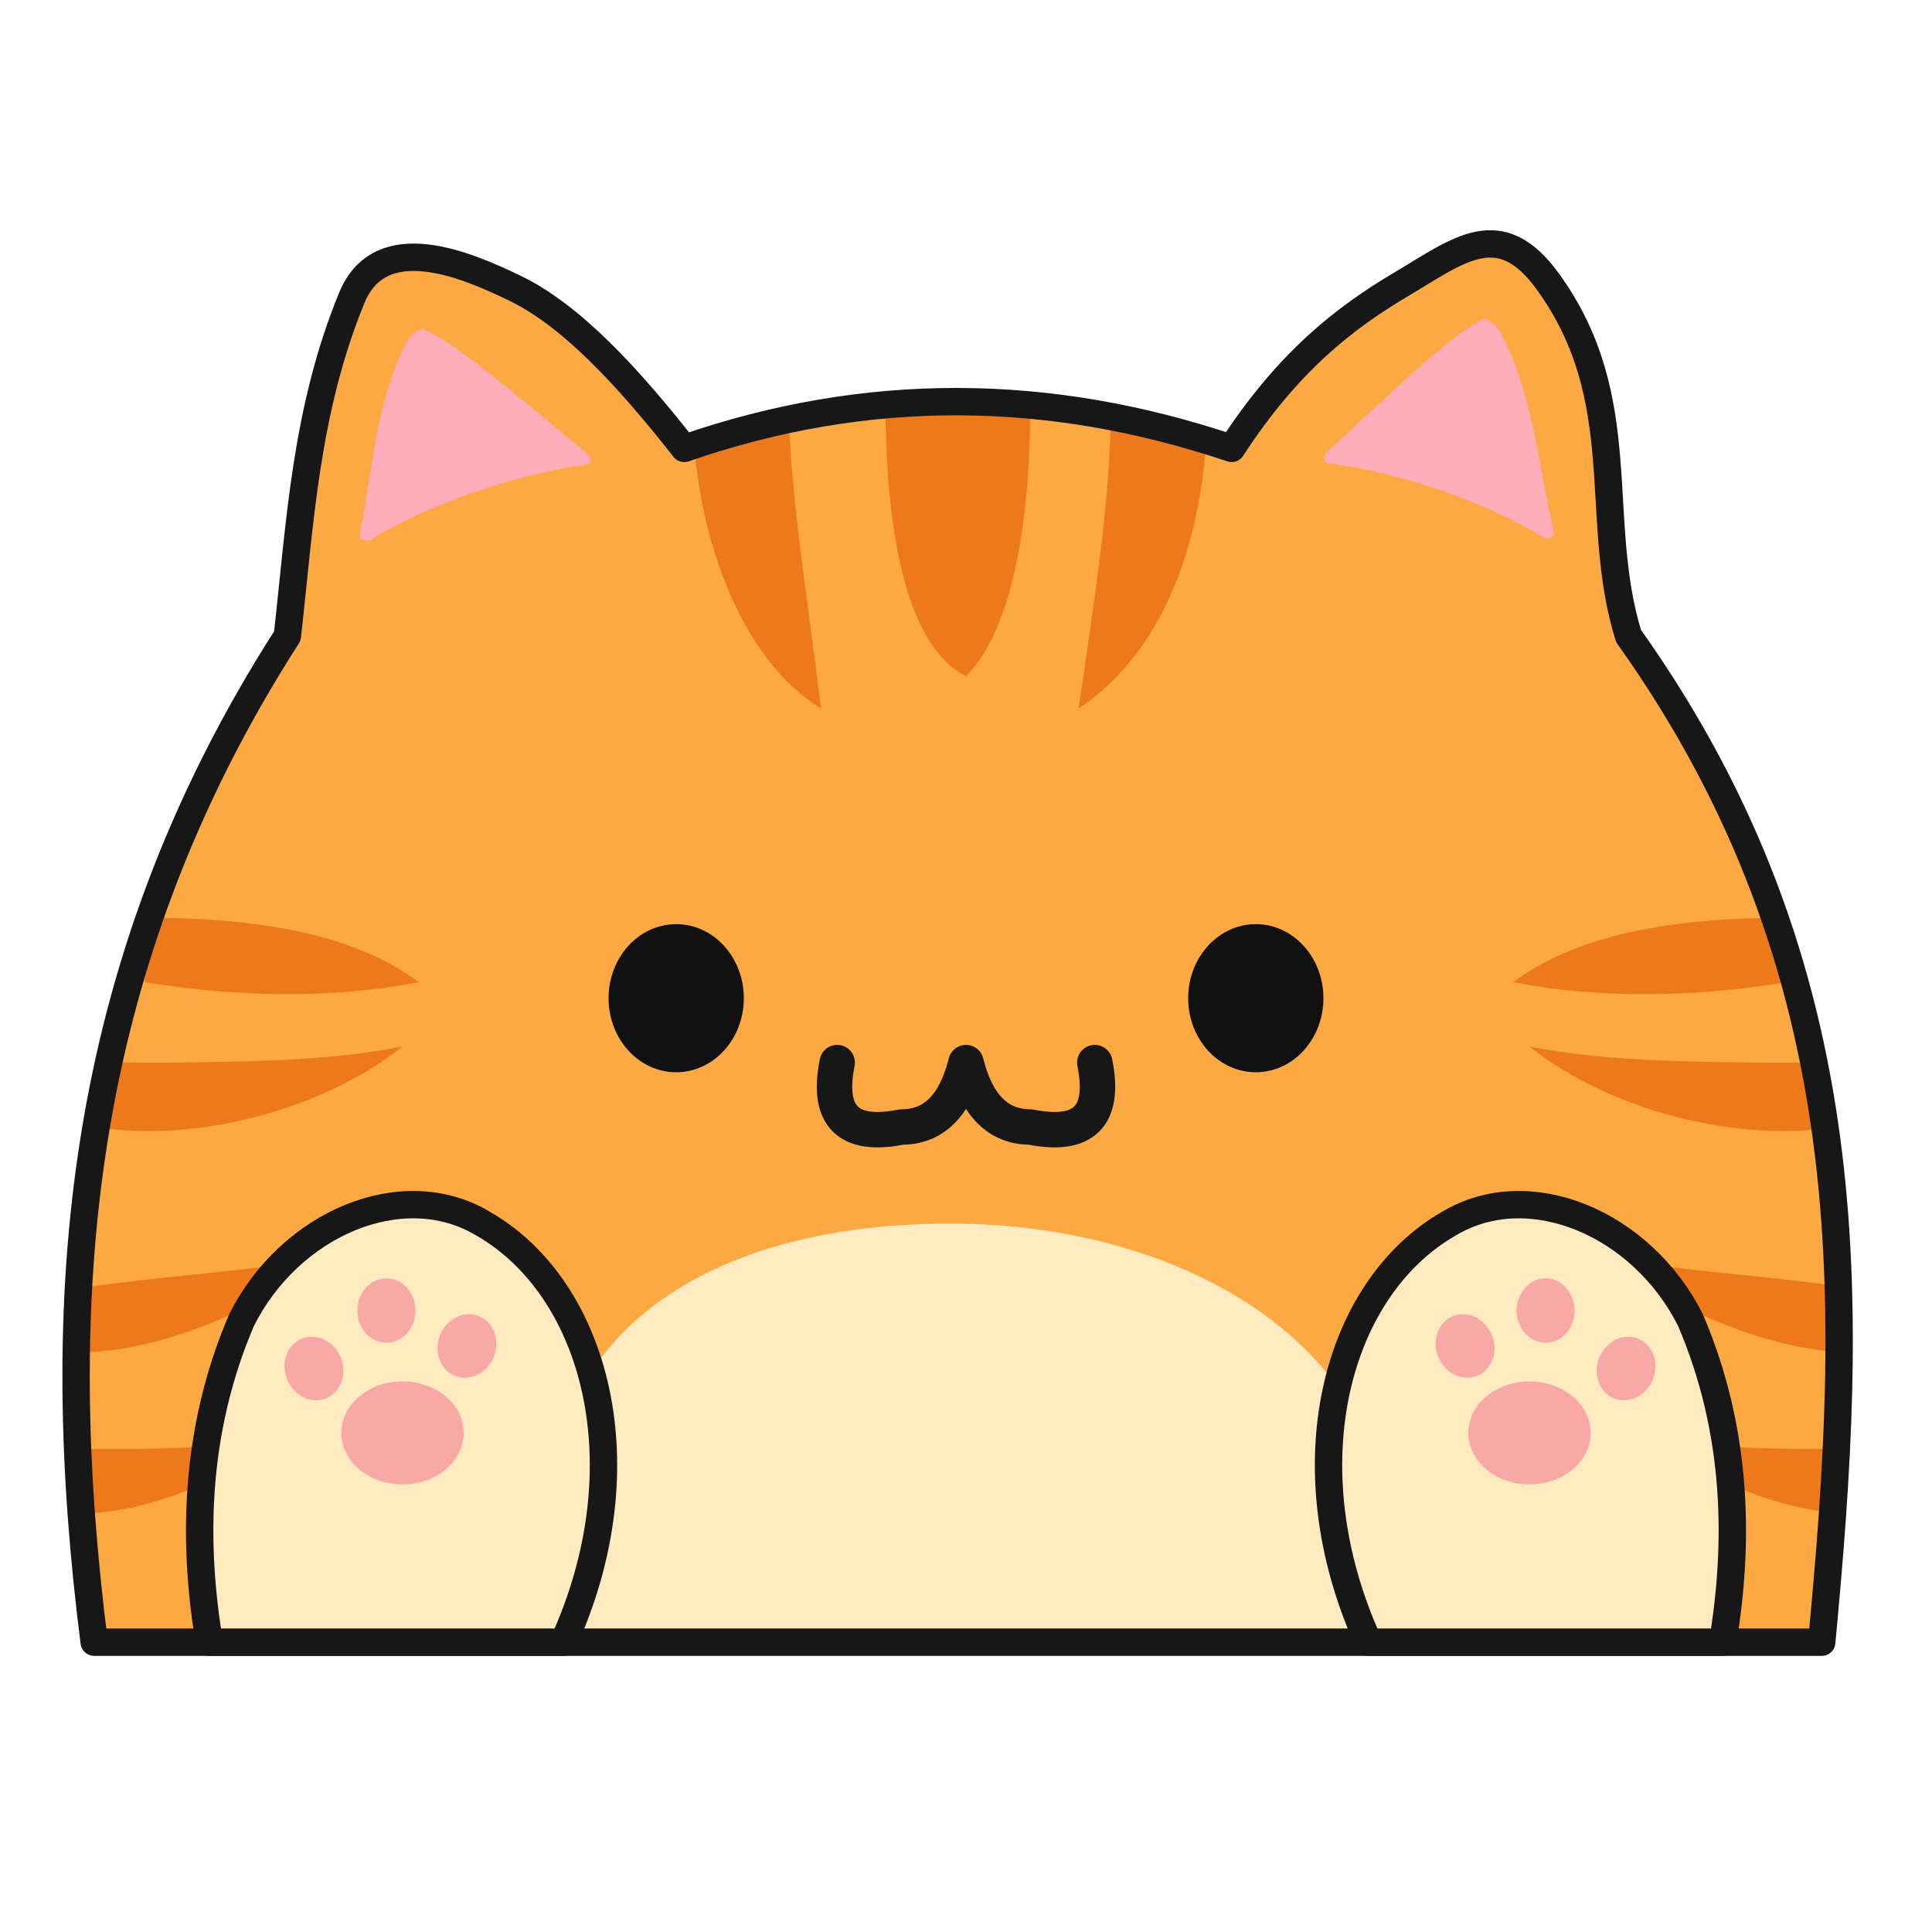
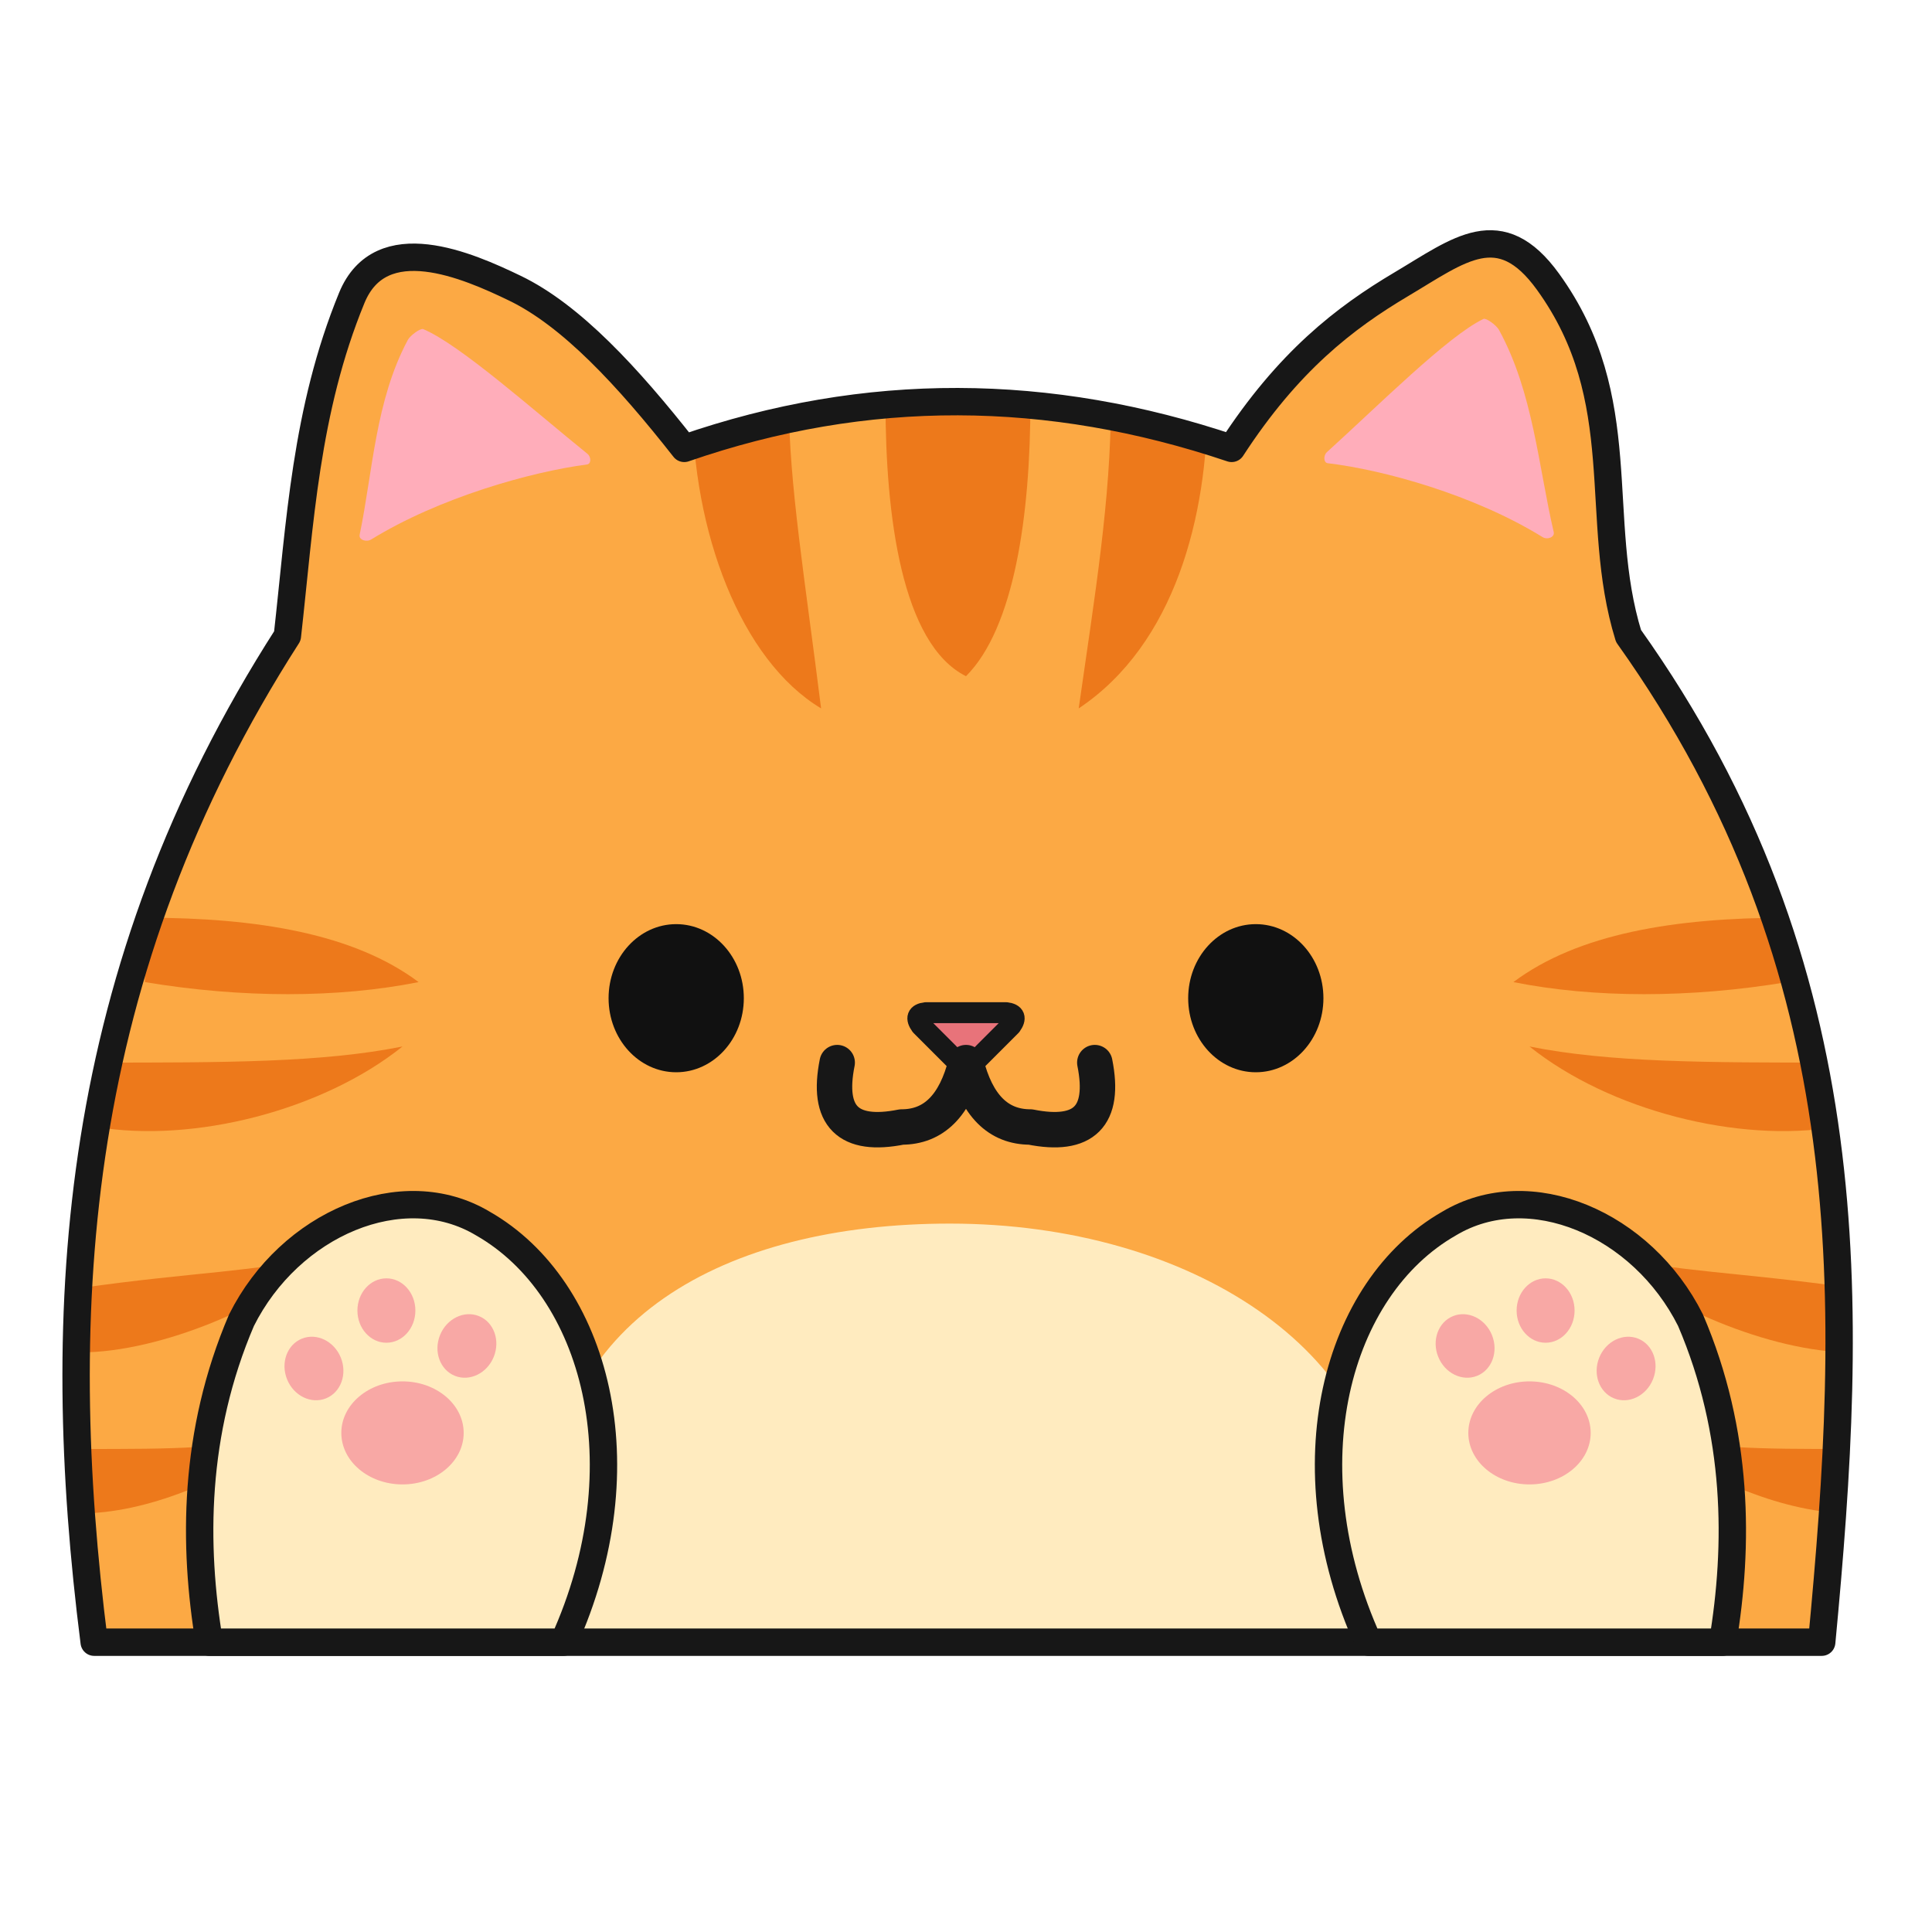
<svg xmlns="http://www.w3.org/2000/svg" width="120" height="120" viewBox="0 0 120 120">
  <defs>
    <clipPath id="body-clip">
      <path d="M5.85 102 C3.208 81.167 4.481 60.333 17.85 39.5 C18.636 32.5 18.974 25.5 21.85 18.5 C23.653 14.111 29.064 16.495 31.97 17.895 C35.48 19.585 38.99 23.384 42.5 27.85 C53.833 23.923 65.167 24.034 76.5 27.85 C80.01 22.448 83.52 19.743 87.03 17.66 C90.648 15.514 93.16 13.364 96.15 17.5 C101.45 24.833 98.885 32.167 101.15 39.5 C115.989 60.333 115.121 81.167 113.15 102 Z" />
    </clipPath>
  </defs>
  <g stroke="#171717" stroke-width="1.7" stroke-linecap="round" stroke-linejoin="round">
    <g id="body">
      <path fill="#fca944" d="M5.85 102 C3.208 81.167 4.481 60.333 17.85 39.5 C18.636 32.5 18.974 25.5 21.85 18.5 C23.653 14.111 29.064 16.495 31.97 17.895 C35.48 19.585 38.99 23.384 42.5 27.85 C53.833 23.923 65.167 24.034 76.5 27.85 C80.01 22.448 83.52 19.743 87.03 17.66 C90.648 15.514 93.16 13.364 96.15 17.5 C101.45 24.833 98.885 32.167 101.15 39.5 C115.989 60.333 115.121 81.167 113.15 102 Z" stroke="none" />
      <g id="body-markings" clip-path="url(#body-clip)" stroke="none">
        <path d="M34 103 L34 95 C34 82 45 76 59 76 C74 76 86 84 86 95 L86 103 Z" fill="#ffebbf" />
        <path d="M43 25 C43 33 46 41 51 44 C50 36 49 30 49 25 Z" fill="#ed791b" />
        <path d="M55 25 C55 32 56 40 60 42 C63 39 64 32 64 25 Z" fill="#ed791b" />
        <path d="M69 25 C69 31 68 37 67 44 C73 40 75 32 75 25 Z" fill="#ed791b" />
        <path d="M9 57 C16 57 22 58 26 61 C21 62 15 62 9 61 Z" fill="#ed791b" />
        <path d="M9 57 C16 57 22 58 26 61 C21 62 15 62 9 61 Z" fill="#ed791b" transform="translate(120 0) scale(-1 1)" />
        <path d="M6 66 C14 66 20 66 25 65 C20 69 12 71 6 70 Z" fill="#ed791b" />
        <path d="M6 66 C14 66 20 66 25 65 C20 69 12 71 6 70 Z" fill="#ed791b" transform="translate(120 0) scale(-1 1)" />
        <path d="M5 80 C12 79 16 79 20 78 C17 81 10 84 5 84 Z" fill="#ed791b" />
        <path d="M5 80 C12 79 16 79 20 78 C17 81 10 84 5 84 Z" fill="#ed791b" transform="translate(120 0) scale(-1 1)" />
        <path d="M5 90 C11 90 14 90 18 89 C14 92 9 94 5 94 Z" fill="#ed791b" />
        <path d="M5 90 C11 90 14 90 18 89 C14 92 9 94 5 94 Z" fill="#ed791b" transform="translate(120 0) scale(-1 1)" />
      </g>
      <g id="ears" stroke="none">
        <path id="ear-inner-left" fill="#ffadba" d="M22.337 33.224 C23.159 29.265 23.313 24.888 25.33 21.115 C25.481 20.833 26.116 20.369 26.287 20.441 C28.568 21.402 33.132 25.476 36.482 28.183 C36.733 28.385 36.724 28.814 36.462 28.849 C32.952 29.31 27.285 30.907 23.062 33.504 C22.746 33.699 22.276 33.519 22.337 33.224 Z" />
        <path id="ear-inner-right" fill="#ffadba" d="M96.505 33.05 C95.548 28.942 95.231 24.385 93.106 20.493 C92.948 20.202 92.306 19.732 92.142 19.81 C89.938 20.857 85.61 25.192 82.422 28.077 C82.184 28.293 82.209 28.74 82.468 28.771 C85.933 29.182 91.559 30.734 95.804 33.356 C96.121 33.553 96.576 33.356 96.505 33.05 Z" />
      </g>
      <path fill="none" d="M5.85 102 C3.208 81.167 4.481 60.333 17.85 39.5 C18.636 32.5 18.974 25.5 21.85 18.5 C23.653 14.111 29.064 16.495 31.97 17.895 C35.48 19.585 38.99 23.384 42.5 27.85 C53.833 23.923 65.167 24.034 76.5 27.85 C80.01 22.448 83.52 19.743 87.03 17.66 C90.648 15.514 93.16 13.364 96.15 17.5 C101.45 24.833 98.885 32.167 101.15 39.5 C115.989 60.333 115.121 81.167 113.15 102 Z" id="outline" />
    </g>
    <g id="head">
      <g id="eyes" fill="#111111" stroke="none">
        <ellipse cx="42" cy="62" rx="4.2" ry="4.6" />
        <ellipse cx="78" cy="62" rx="4.2" ry="4.6" />
      </g>
+       <path id="nose" fill="#e8737a" stroke-width="1.3" d="M57.5 62.9 L62.5 62.9 Q63.3 63 62.8 63.7 L60.6 65.9 Q60 66.4 59.4 65.9 L57.2 63.7 Q56.7 63 57.5 62.9 Z" />
      <g id="mouth">
        <g id="mouth-idle" fill="none" stroke-width="2.2">
          <path d="M52 66 Q51 71 56 70 Q59 70 60 66 Q61 70 64 70 Q69 71 68 66" />
        </g>
        <g id="mouth-excited" display="none">
          <path fill="#f58ba5" stroke="none" d="M56 70 Q59 70 60 66 Q61 70 64 70 C64 74 62 76 60 76 C58 76 56 74 56 70 Z" />
          <path fill="none" stroke-width="2.2" d="M52 66 Q51 71 56 70 Q59 70 60 66 Q61 70 64 70 Q69 71 68 66 M56 70 C56 74 58 76 60 76 C62 76 64 74 64 70" />
        </g>
      </g>
    </g>
    <g id="paw-left">
      <path fill="#ffebbf" d="M13 102 C12 96 12 89 15 82 C18 76 25 73 30 76 C37 80 40 91 35 102 Z" />
      <g id="pads-left" fill="#f8a8a5" stroke="none">
        <ellipse cx="25" cy="89" rx="3.8" ry="3.2" />
        <ellipse cx="19.5" cy="85" rx="1.8" ry="2" transform="rotate(-22 19.5 85)" />
        <ellipse cx="24" cy="81.4" rx="1.8" ry="2" />
        <ellipse cx="29" cy="83.6" rx="1.8" ry="2" transform="rotate(22 29 83.6)" />
      </g>
    </g>
    <g id="paw-right">
      <path fill="#ffebbf" d="M85 102 C80 91 83 80 90 76 C95 73 102 76 105 82 C108 89 108 96 107 102 Z" />
      <g id="pads-right" fill="#f8a8a5" stroke="none">
        <ellipse cx="95" cy="89" rx="3.8" ry="3.2" />
        <ellipse cx="101" cy="85" rx="1.8" ry="2" transform="rotate(22 101 85)" />
        <ellipse cx="96" cy="81.4" rx="1.8" ry="2" />
        <ellipse cx="91" cy="83.6" rx="1.8" ry="2" transform="rotate(-22 91 83.6)" />
      </g>
    </g>
  </g>
</svg>
